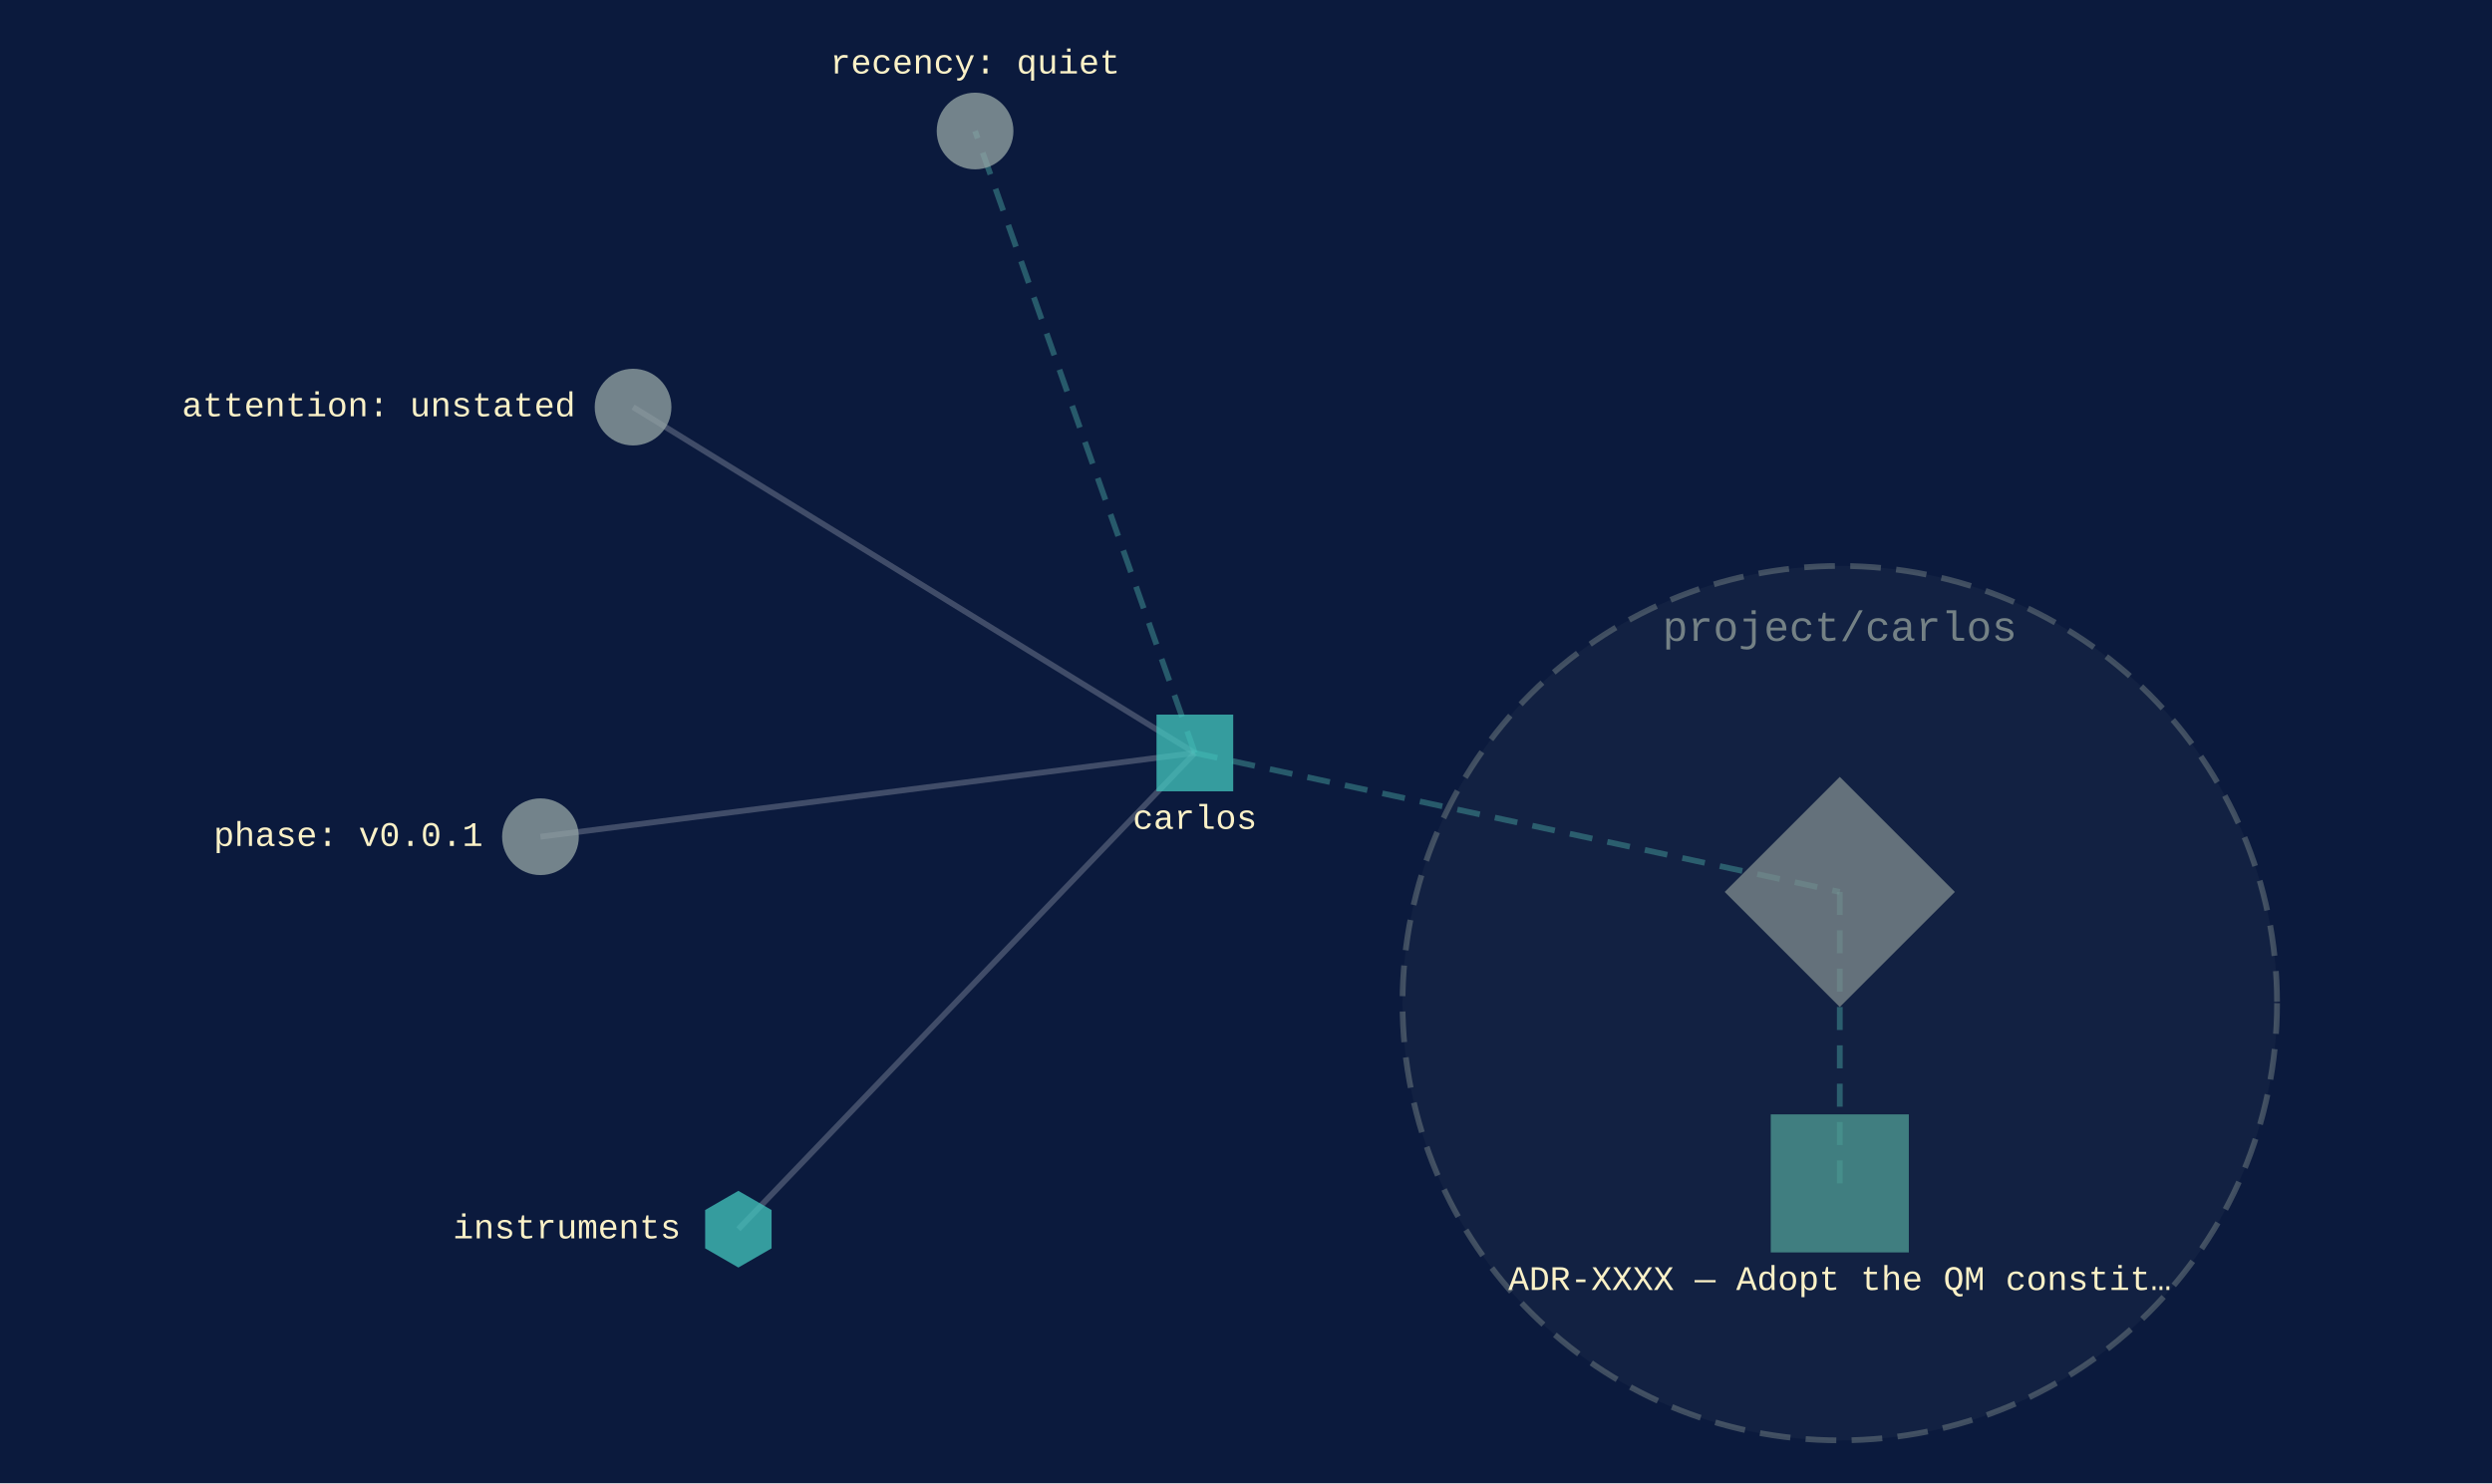
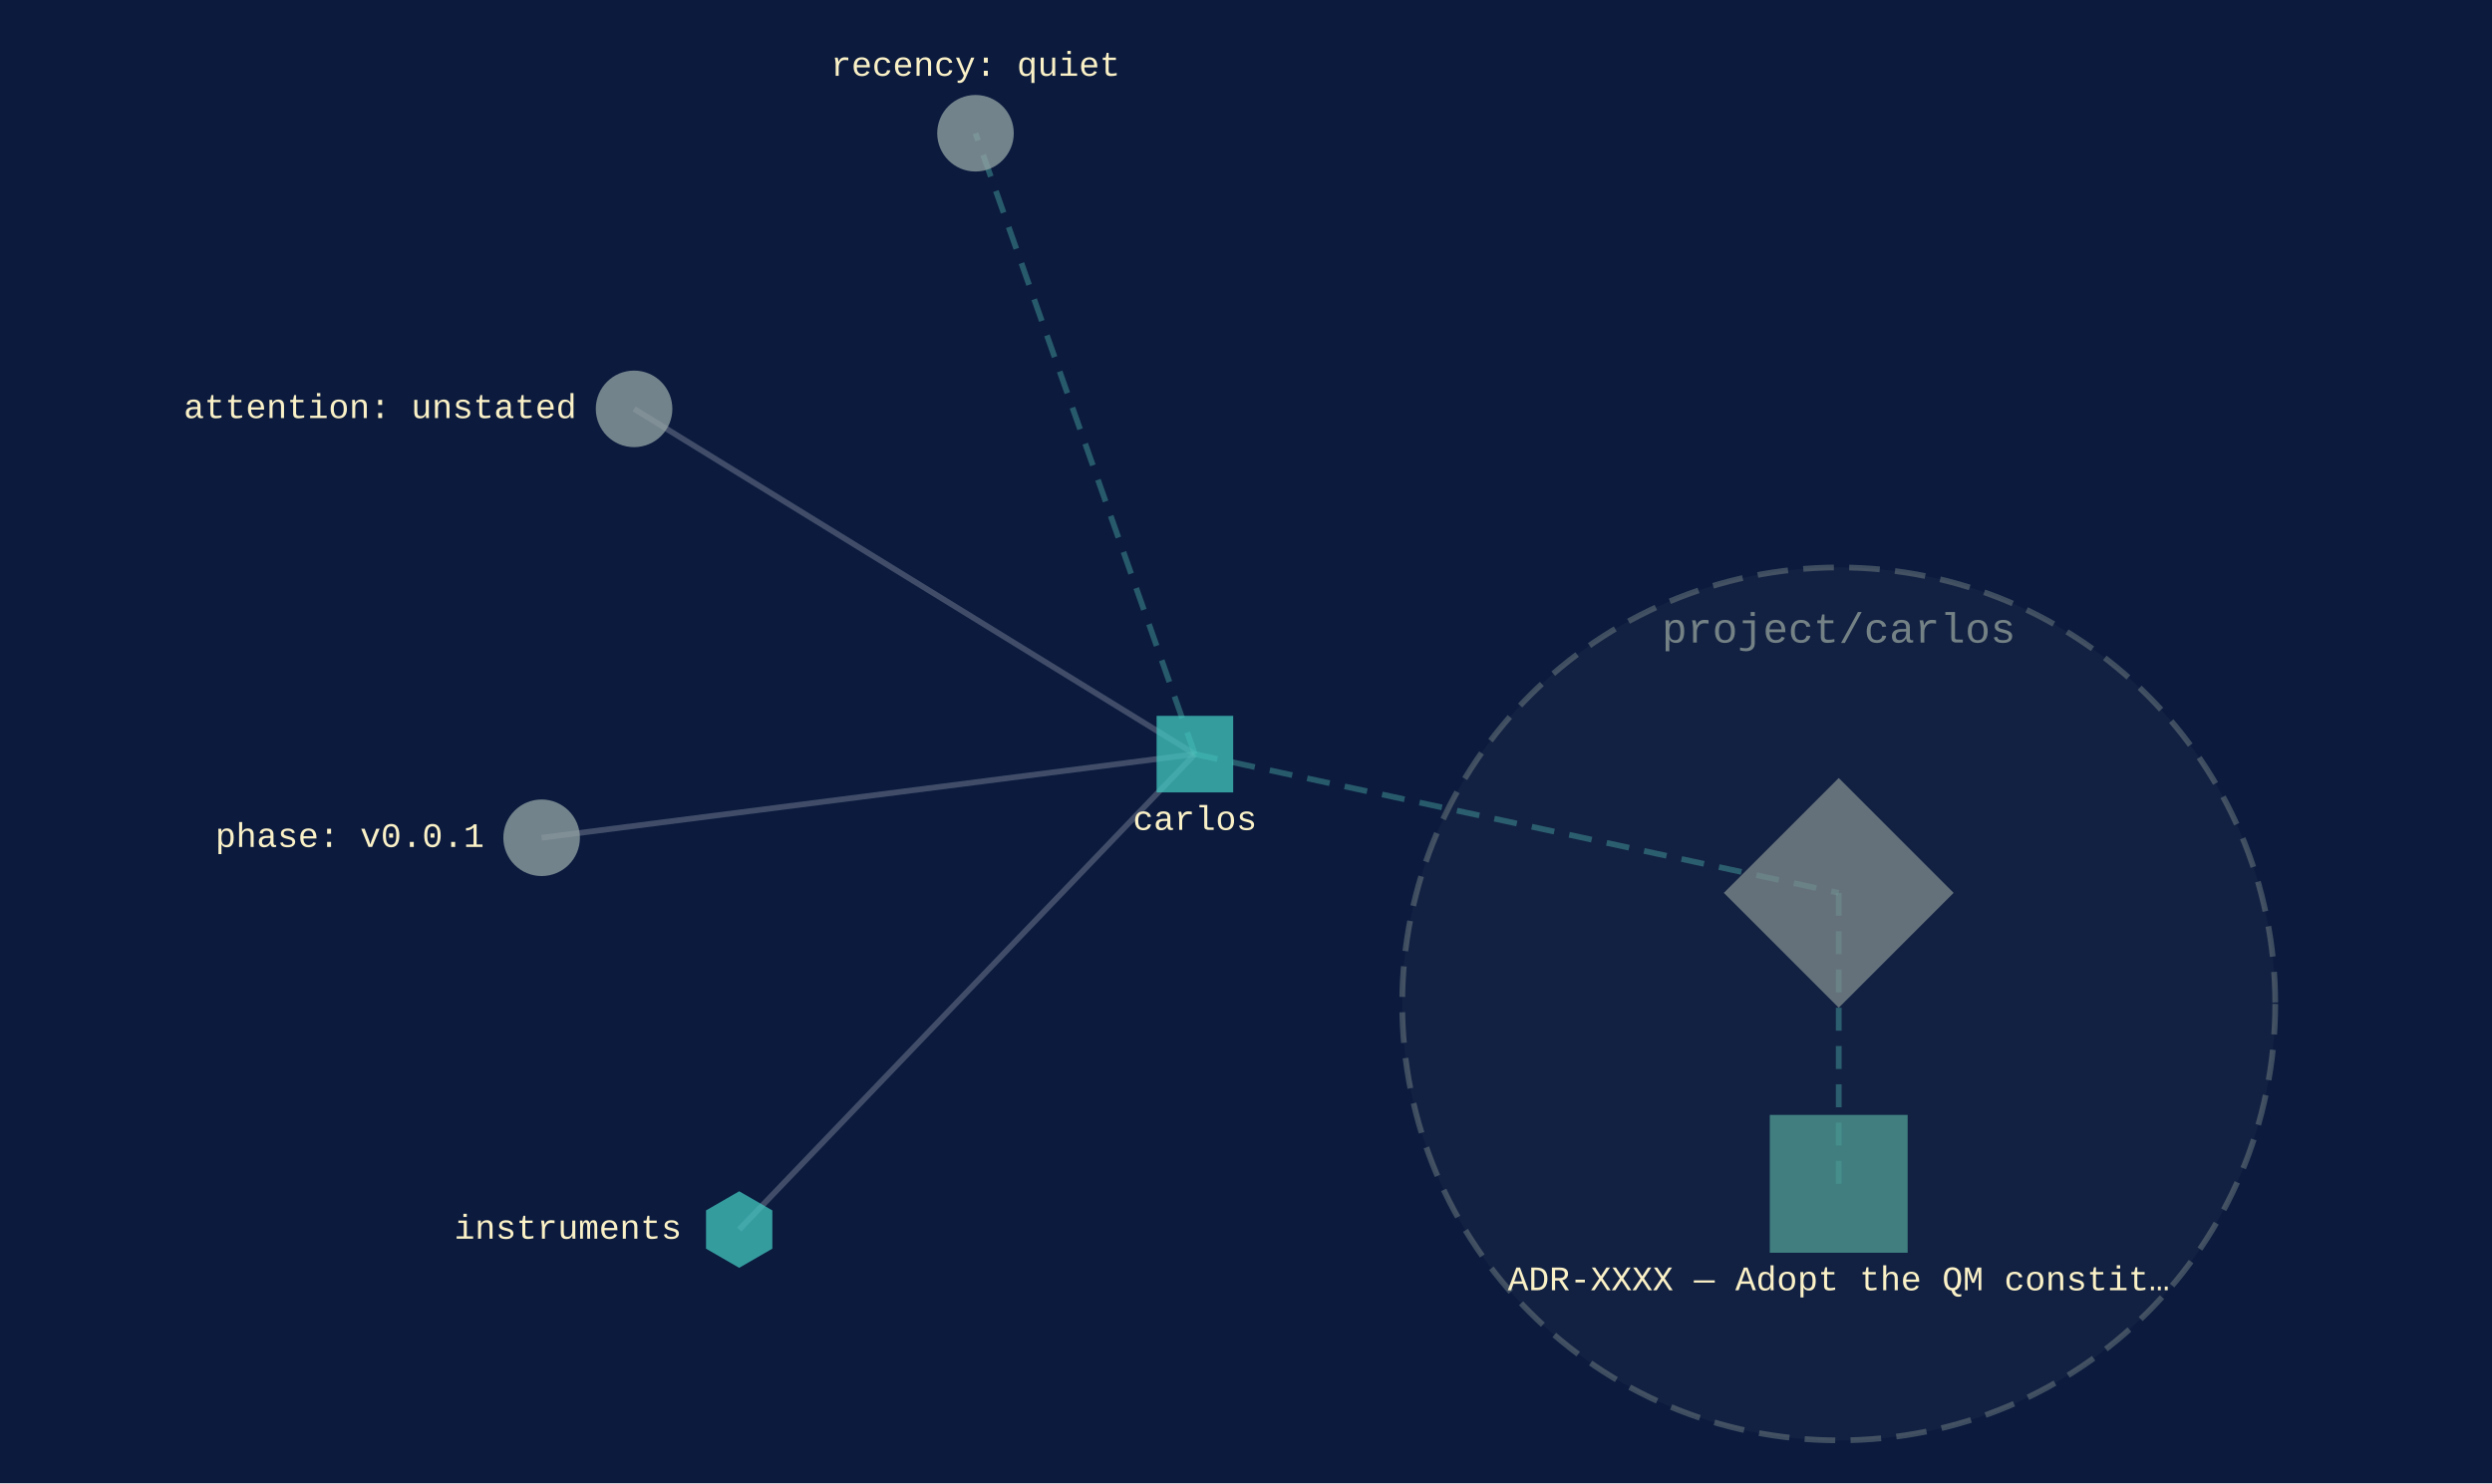
<svg xmlns="http://www.w3.org/2000/svg" width="1396" height="831" viewBox="0 0 1396 831" data-drawn="true" style="fill:rgb(0, 0, 0);fill-opacity:1;stroke:none;stroke-width:1px;stroke-opacity:1;stroke-dasharray:none;font-family:Consolas, Monaco, &quot;Courier New&quot;, monospace;font-size:16px;font-weight:400;text-anchor:start;visibility:visible">
  <rect width="100%" height="100%" fill="rgb(11, 26, 61)" />
-   <g transform="translate(669.3508,421.8692) scale(2.148726)">
+   <g transform="translate(669.3753,422.5269) scale(2.145056)">
    <g class="compound-backgrounds">
      <g class="compound-group depth-0">
        <circle cx="168.14" cy="65.237" r="114" fill="rgba(127, 140, 141, 0.07)" stroke="rgba(127, 140, 141, 0.45)" stroke-width="1.5" stroke-dasharray="8,4" style="fill:rgba(127, 140, 141, 0.07);stroke:rgba(127, 140, 141, 0.45);stroke-width:1.5px;stroke-dasharray:8px, 4px" />
-         <text text-anchor="middle" dominant-baseline="central" data-base-size="11" font-size="11" fill="rgba(127, 140, 141, 0.9)" style="fill:rgba(127, 140, 141, 0.9);font-size:11px;text-anchor:middle;display:block;dominant-baseline:central" x="168.14" y="-32.17">project/carlos</text>
+         <text text-anchor="middle" dominant-baseline="central" data-base-size="11" font-size="11" fill="rgba(127, 140, 141, 0.9)" style="fill:rgba(127, 140, 141, 0.9);font-size:11px;text-anchor:middle;display:block;dominant-baseline:central" x="168.14" y="-32.073">project/carlos</text>
      </g>
    </g>
    <g class="links">
      <line class="stream-edge" data-from="repo::carlos" data-to="family::instruments" data-style="solid" x1="0" y1="0" x2="-119.013" y2="124.176" stroke="#8a93a6" stroke-opacity="0.42" stroke-width="1.5" opacity="1" style="stroke:rgb(138, 147, 166);stroke-width:1.5px;stroke-opacity:0.42" />
      <line class="stream-edge" data-from="repo::carlos" data-to="phase::v0.0.1" data-style="solid" x1="0" y1="0" x2="-170.607" y2="21.847" stroke="#8a93a6" stroke-opacity="0.42" stroke-width="1.5" opacity="1" style="stroke:rgb(138, 147, 166);stroke-width:1.5px;stroke-opacity:0.42" />
      <line class="stream-edge" data-from="repo::carlos" data-to="attention::unstated" data-style="solid" x1="0" y1="0" x2="-146.463" y2="-90.181" stroke="#8a93a6" stroke-opacity="0.42" stroke-width="1.5" opacity="1" style="stroke:rgb(138, 147, 166);stroke-width:1.5px;stroke-opacity:0.42" />
      <line class="stream-edge" data-from="repo::carlos" data-to="recency::quiet" data-style="dashed" x1="0" y1="0" x2="-57.3" y2="-162.175" stroke="#4fb3ad" stroke-opacity="0.42" stroke-width="1.5" opacity="1" stroke-dasharray="6,4" style="stroke:rgb(79, 179, 173);stroke-width:1.5px;stroke-opacity:0.42;stroke-dasharray:6px, 4px" />
      <line class="stream-edge" data-from="repo::carlos" data-to="branch::project/carlos" data-style="dashed" x1="0" y1="0" x2="168.14" y2="36.237" stroke="#4fb3ad" stroke-opacity="0.42" stroke-width="1.5" opacity="1" stroke-dasharray="6,4" style="stroke:rgb(79, 179, 173);stroke-width:1.5px;stroke-opacity:0.42;stroke-dasharray:6px, 4px" />
      <line class="stream-edge" data-from="branch::project/carlos" data-to="record::adr/DRAFT-adopt-the-qm-constitution.md" data-style="dashed" x1="168.14" y1="36.237" x2="168.14" y2="112.237" stroke="#4fb3ad" stroke-opacity="0.42" stroke-width="1.5" opacity="1" stroke-dasharray="6,4" style="stroke:rgb(79, 179, 173);stroke-width:1.5px;stroke-opacity:0.42;stroke-dasharray:6px, 4px" />
    </g>
    <g class="nodes">
      <g class="graph-node" data-node-id="repo::carlos" transform="scale(1,1)" opacity="1">
-         <path d="M -10 -10 L 10 -10 L 10 10 L -10 10 Z" fill="#43c6bf" data-base-fill="#43c6bf" fill-opacity="0.75" stroke="#fff" stroke-width="0" style="fill:rgb(67, 198, 191);fill-opacity:0.75;stroke:rgb(255, 255, 255);stroke-width:0px" />
+         <path d="M -10 -10 L 10 -10 L 10 10 L -10 10 Z" fill="#43c6bf" data-base-fill="#43c6bf" fill-opacity="0.75" stroke="#fff" stroke-width="0" data-base-stroke-width="0" style="fill:rgb(67, 198, 191);fill-opacity:0.75;stroke:rgb(255, 255, 255);stroke-width:0px" />
      </g>
      <g class="graph-node" data-node-id="family::instruments" transform="translate(-119.0135, 124.1764) scale(1,1)" opacity="1">
-         <path d="M 0 -10 L 8.66 -5 L 8.66 5 L 0 10 L -8.66 5 L -8.66 -5 Z" fill="#43c6bf" data-base-fill="#43c6bf" fill-opacity="0.75" stroke="#fff" stroke-width="0" style="fill:rgb(67, 198, 191);fill-opacity:0.75;stroke:rgb(255, 255, 255);stroke-width:0px" />
+         <path d="M 0 -10 L 8.66 -5 L 8.66 5 L 0 10 L -8.66 5 L -8.66 -5 Z" fill="#43c6bf" data-base-fill="#43c6bf" fill-opacity="0.75" stroke="#fff" stroke-width="0" data-base-stroke-width="0" style="fill:rgb(67, 198, 191);fill-opacity:0.75;stroke:rgb(255, 255, 255);stroke-width:0px" />
      </g>
      <g class="graph-node" data-node-id="phase::v0.0.1" transform="translate(-170.6069, 21.84706) scale(1,1)" opacity="1">
-         <path d="M 10 0 A 10 10 0 1 1 -10 0 A 10 10 0 1 1 10 0 Z" fill="#95a5a6" data-base-fill="#95a5a6" fill-opacity="0.75" stroke="#fff" stroke-width="0" style="fill:rgb(149, 165, 166);fill-opacity:0.75;stroke:rgb(255, 255, 255);stroke-width:0px" />
+         <path d="M 10 0 A 10 10 0 1 1 -10 0 A 10 10 0 1 1 10 0 Z" fill="#95a5a6" data-base-fill="#95a5a6" fill-opacity="0.75" stroke="#fff" stroke-width="0" data-base-stroke-width="0" style="fill:rgb(149, 165, 166);fill-opacity:0.75;stroke:rgb(255, 255, 255);stroke-width:0px" />
      </g>
      <g class="graph-node" data-node-id="attention::unstated" transform="translate(-146.463, -90.18085) scale(1,1)" opacity="1">
-         <path d="M 10 0 A 10 10 0 1 1 -10 0 A 10 10 0 1 1 10 0 Z" fill="#95a5a6" data-base-fill="#95a5a6" fill-opacity="0.75" stroke="#fff" stroke-width="0" style="fill:rgb(149, 165, 166);fill-opacity:0.75;stroke:rgb(255, 255, 255);stroke-width:0px" />
+         <path d="M 10 0 A 10 10 0 1 1 -10 0 A 10 10 0 1 1 10 0 Z" fill="#95a5a6" data-base-fill="#95a5a6" fill-opacity="0.75" stroke="#fff" stroke-width="0" data-base-stroke-width="0" style="fill:rgb(149, 165, 166);fill-opacity:0.75;stroke:rgb(255, 255, 255);stroke-width:0px" />
      </g>
      <g class="graph-node" data-node-id="recency::quiet" transform="translate(-57.30005, -162.1749) scale(1,1)" opacity="1">
-         <path d="M 10 0 A 10 10 0 1 1 -10 0 A 10 10 0 1 1 10 0 Z" fill="#95a5a6" data-base-fill="#95a5a6" fill-opacity="0.75" stroke="#fff" stroke-width="0" style="fill:rgb(149, 165, 166);fill-opacity:0.75;stroke:rgb(255, 255, 255);stroke-width:0px" />
+         <path d="M 10 0 A 10 10 0 1 1 -10 0 A 10 10 0 1 1 10 0 Z" fill="#95a5a6" data-base-fill="#95a5a6" fill-opacity="0.75" stroke="#fff" stroke-width="0" data-base-stroke-width="0" style="fill:rgb(149, 165, 166);fill-opacity:0.75;stroke:rgb(255, 255, 255);stroke-width:0px" />
      </g>
      <g class="graph-node" data-node-id="branch::project/carlos" transform="translate(168.1395, 36.23684) scale(1,1)" opacity="1">
-         <path d="M 0 -30 L 30 0 L 0 30 L -30 0 Z" fill="#7f8c8d" data-base-fill="#7f8c8d" fill-opacity="0.75" stroke="#fff" stroke-width="0" style="fill:rgb(127, 140, 141);fill-opacity:0.75;stroke:rgb(255, 255, 255);stroke-width:0px" />
+         <path d="M 0 -30 L 30 0 L 0 30 L -30 0 Z" fill="#7f8c8d" data-base-fill="#7f8c8d" fill-opacity="0.75" stroke="#fff" stroke-width="0" data-base-stroke-width="0" style="fill:rgb(127, 140, 141);fill-opacity:0.75;stroke:rgb(255, 255, 255);stroke-width:0px" />
      </g>
      <g class="graph-node" data-node-id="record::adr/DRAFT-adopt-the-qm-constitution.md" transform="translate(168.1395, 112.2368) scale(1,1)" opacity="1">
-         <path d="M -18 -18 L 18 -18 L 18 18 L -18 18 Z" fill="#4f9e94" data-base-fill="#4f9e94" fill-opacity="0.75" stroke="#fff" stroke-width="0" style="fill:rgb(79, 158, 148);fill-opacity:0.75;stroke:rgb(255, 255, 255);stroke-width:0px" />
+         <path d="M -18 -18 L 18 -18 L 18 18 L -18 18 Z" fill="#4f9e94" data-base-fill="#4f9e94" fill-opacity="0.75" stroke="#fff" stroke-width="0" data-base-stroke-width="0" style="fill:rgb(79, 158, 148);fill-opacity:0.75;stroke:rgb(255, 255, 255);stroke-width:0px" />
      </g>
    </g>
    <g class="labels">
      <text data-node-id="repo::carlos" font-size="9" fill="#fbf1c7" x="0" y="15" text-anchor="middle" dominant-baseline="hanging" opacity="1" style="fill:rgb(251, 241, 199);font-size:9px;text-anchor:middle;display:block;dominant-baseline:hanging" visibility="visible">carlos</text>
      <text data-node-id="family::instruments" font-size="9" fill="#fbf1c7" x="-134.013" y="124.176" text-anchor="end" dominant-baseline="central" opacity="1" style="fill:rgb(251, 241, 199);font-size:9px;text-anchor:end;display:block;dominant-baseline:central" visibility="visible">instruments</text>
      <text data-node-id="phase::v0.0.1" font-size="9" fill="#fbf1c7" x="-185.607" y="21.847" text-anchor="end" dominant-baseline="central" opacity="1" style="fill:rgb(251, 241, 199);font-size:9px;text-anchor:end;display:block;dominant-baseline:central" visibility="visible">phase: v0.0.1</text>
      <text data-node-id="attention::unstated" font-size="9" fill="#fbf1c7" x="-161.463" y="-90.181" text-anchor="end" dominant-baseline="central" opacity="1" style="fill:rgb(251, 241, 199);font-size:9px;text-anchor:end;display:block;dominant-baseline:central" visibility="visible">attention: unstated</text>
      <text data-node-id="recency::quiet" font-size="9" fill="#fbf1c7" x="-57.3" y="-177.175" text-anchor="middle" dominant-baseline="auto" opacity="1" style="fill:rgb(251, 241, 199);font-size:9px;text-anchor:middle;display:block" visibility="visible">recency: quiet</text>
      <text data-node-id="record::adr/DRAFT-adopt-the-qm-constitution.md" font-size="9" fill="#fbf1c7" x="168.14" y="135.237" text-anchor="middle" dominant-baseline="hanging" opacity="1" style="fill:rgb(251, 241, 199);font-size:9px;text-anchor:middle;display:block;dominant-baseline:hanging" visibility="visible">ADR-XXXX — Adopt the QM constit…</text>
    </g>
  </g>
  <g class="rad-layer" pointer-events="none" />
</svg>
